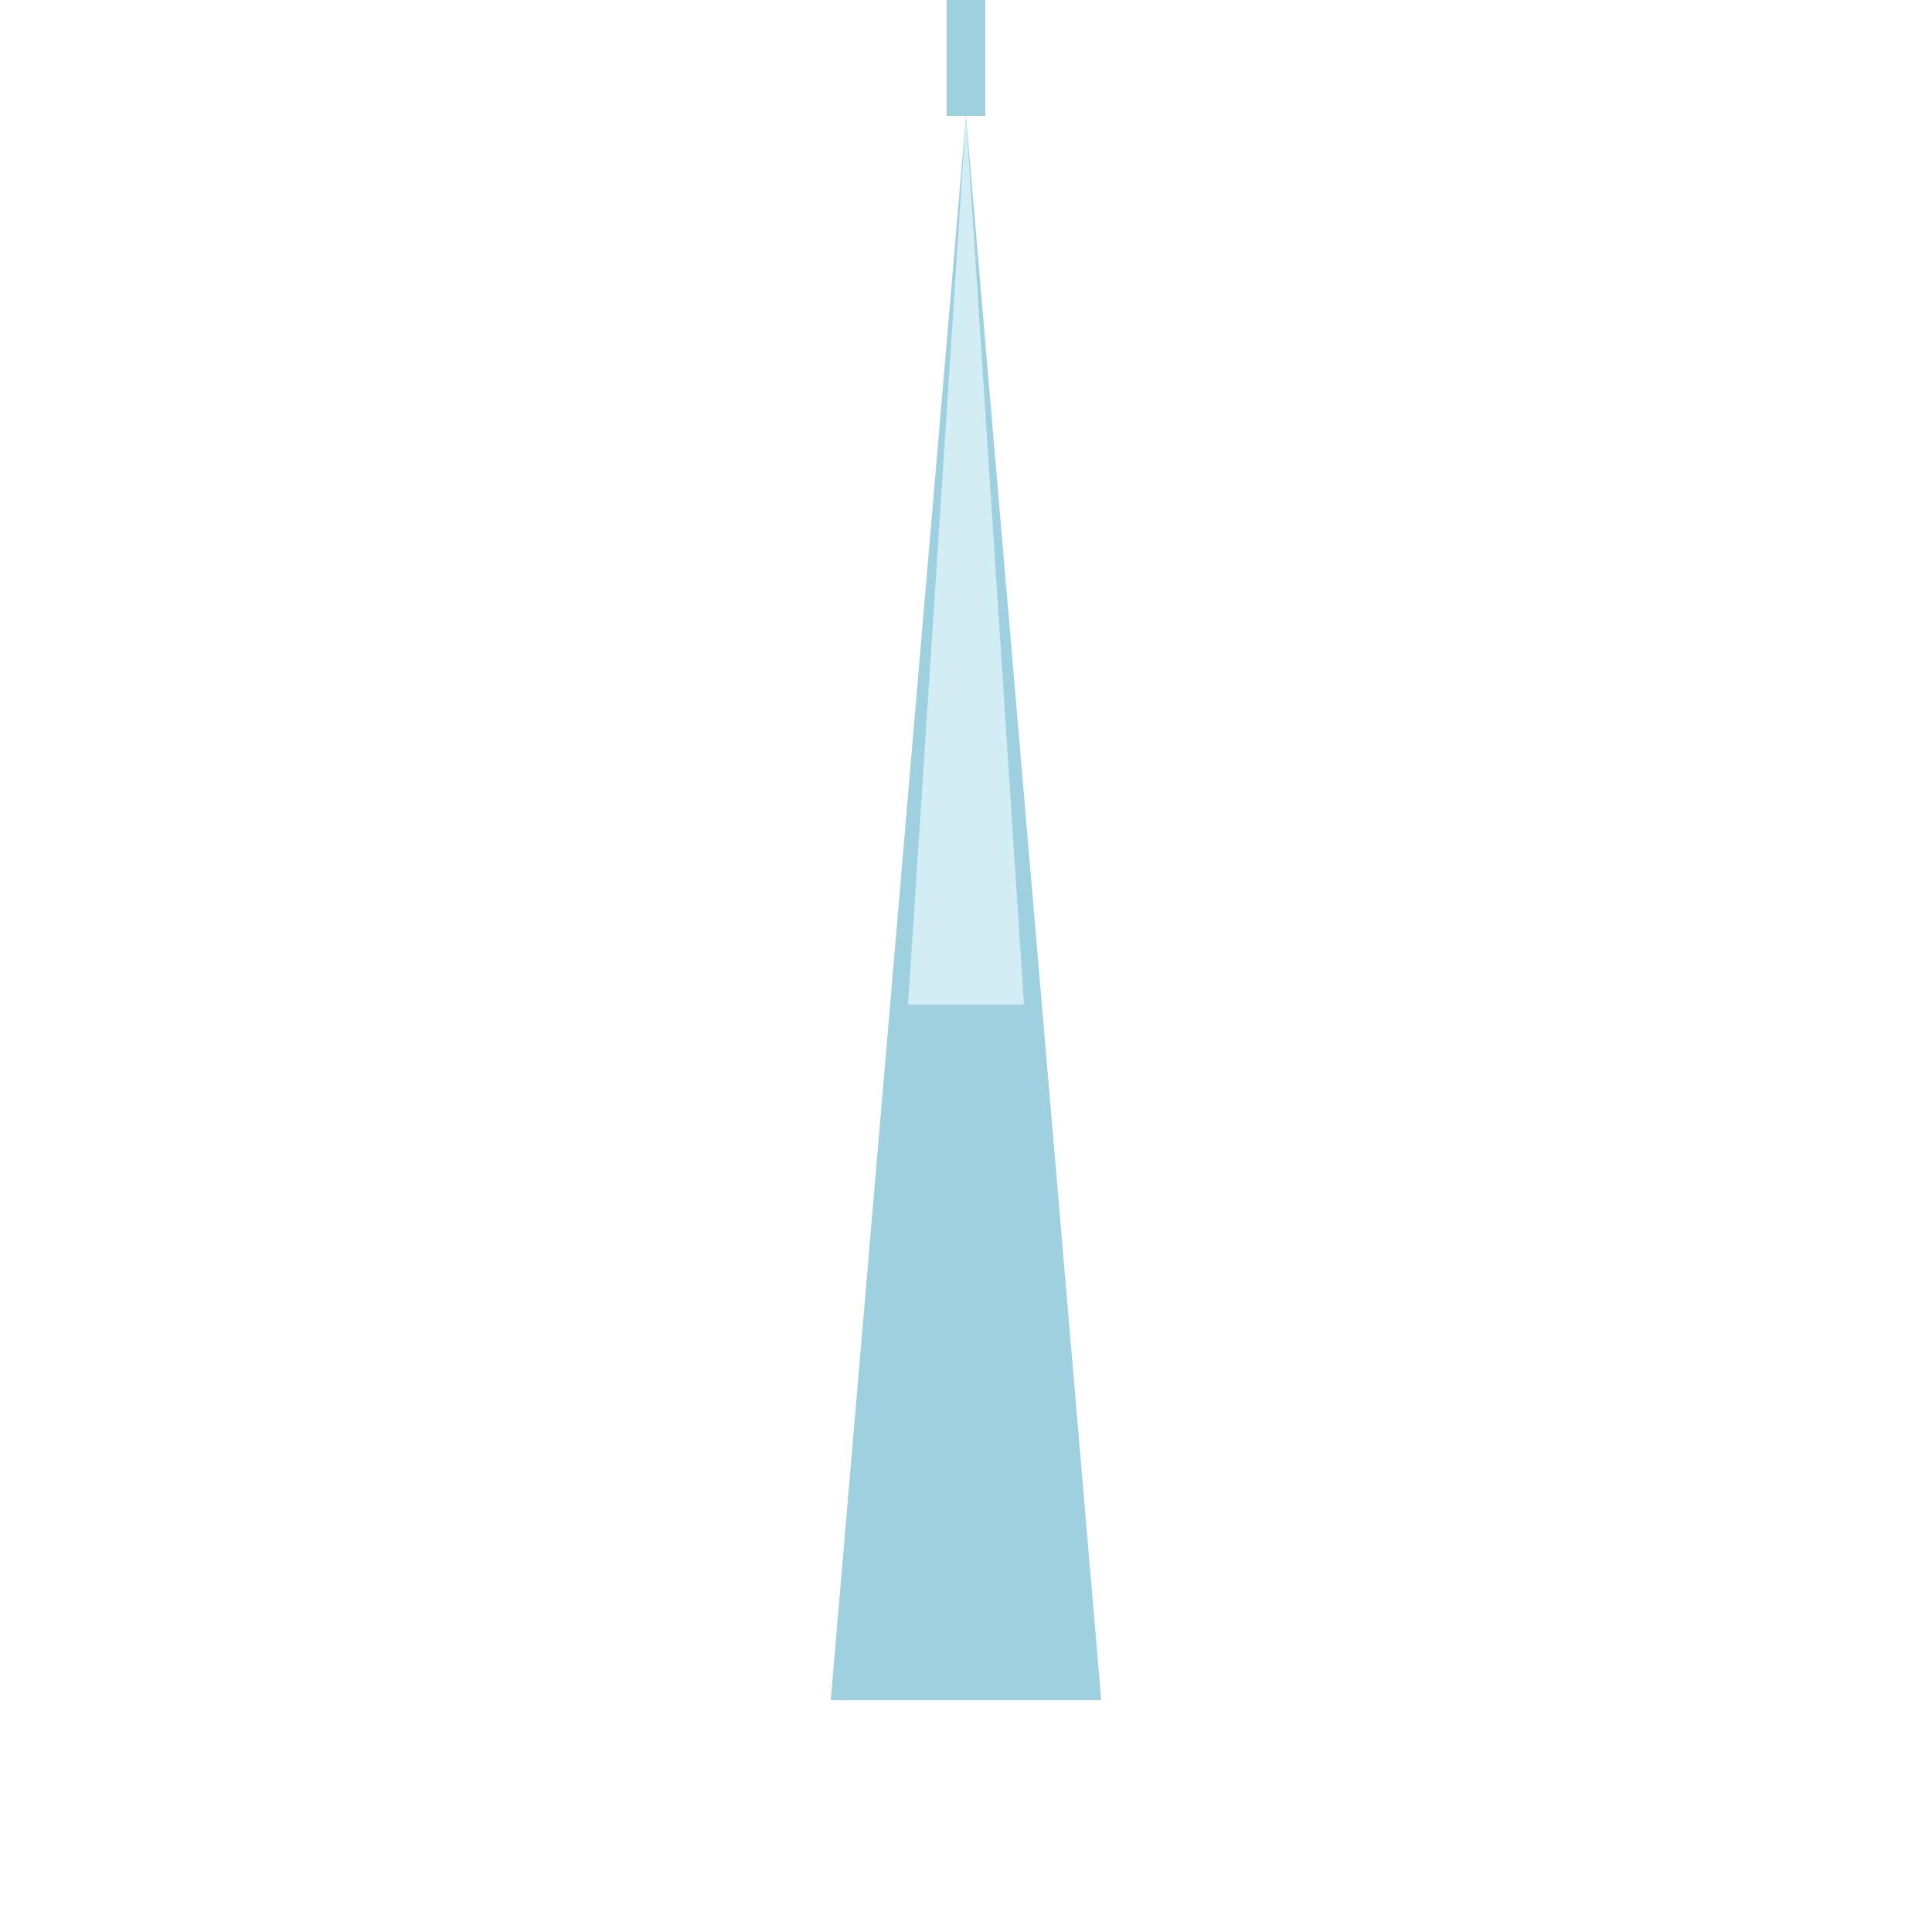
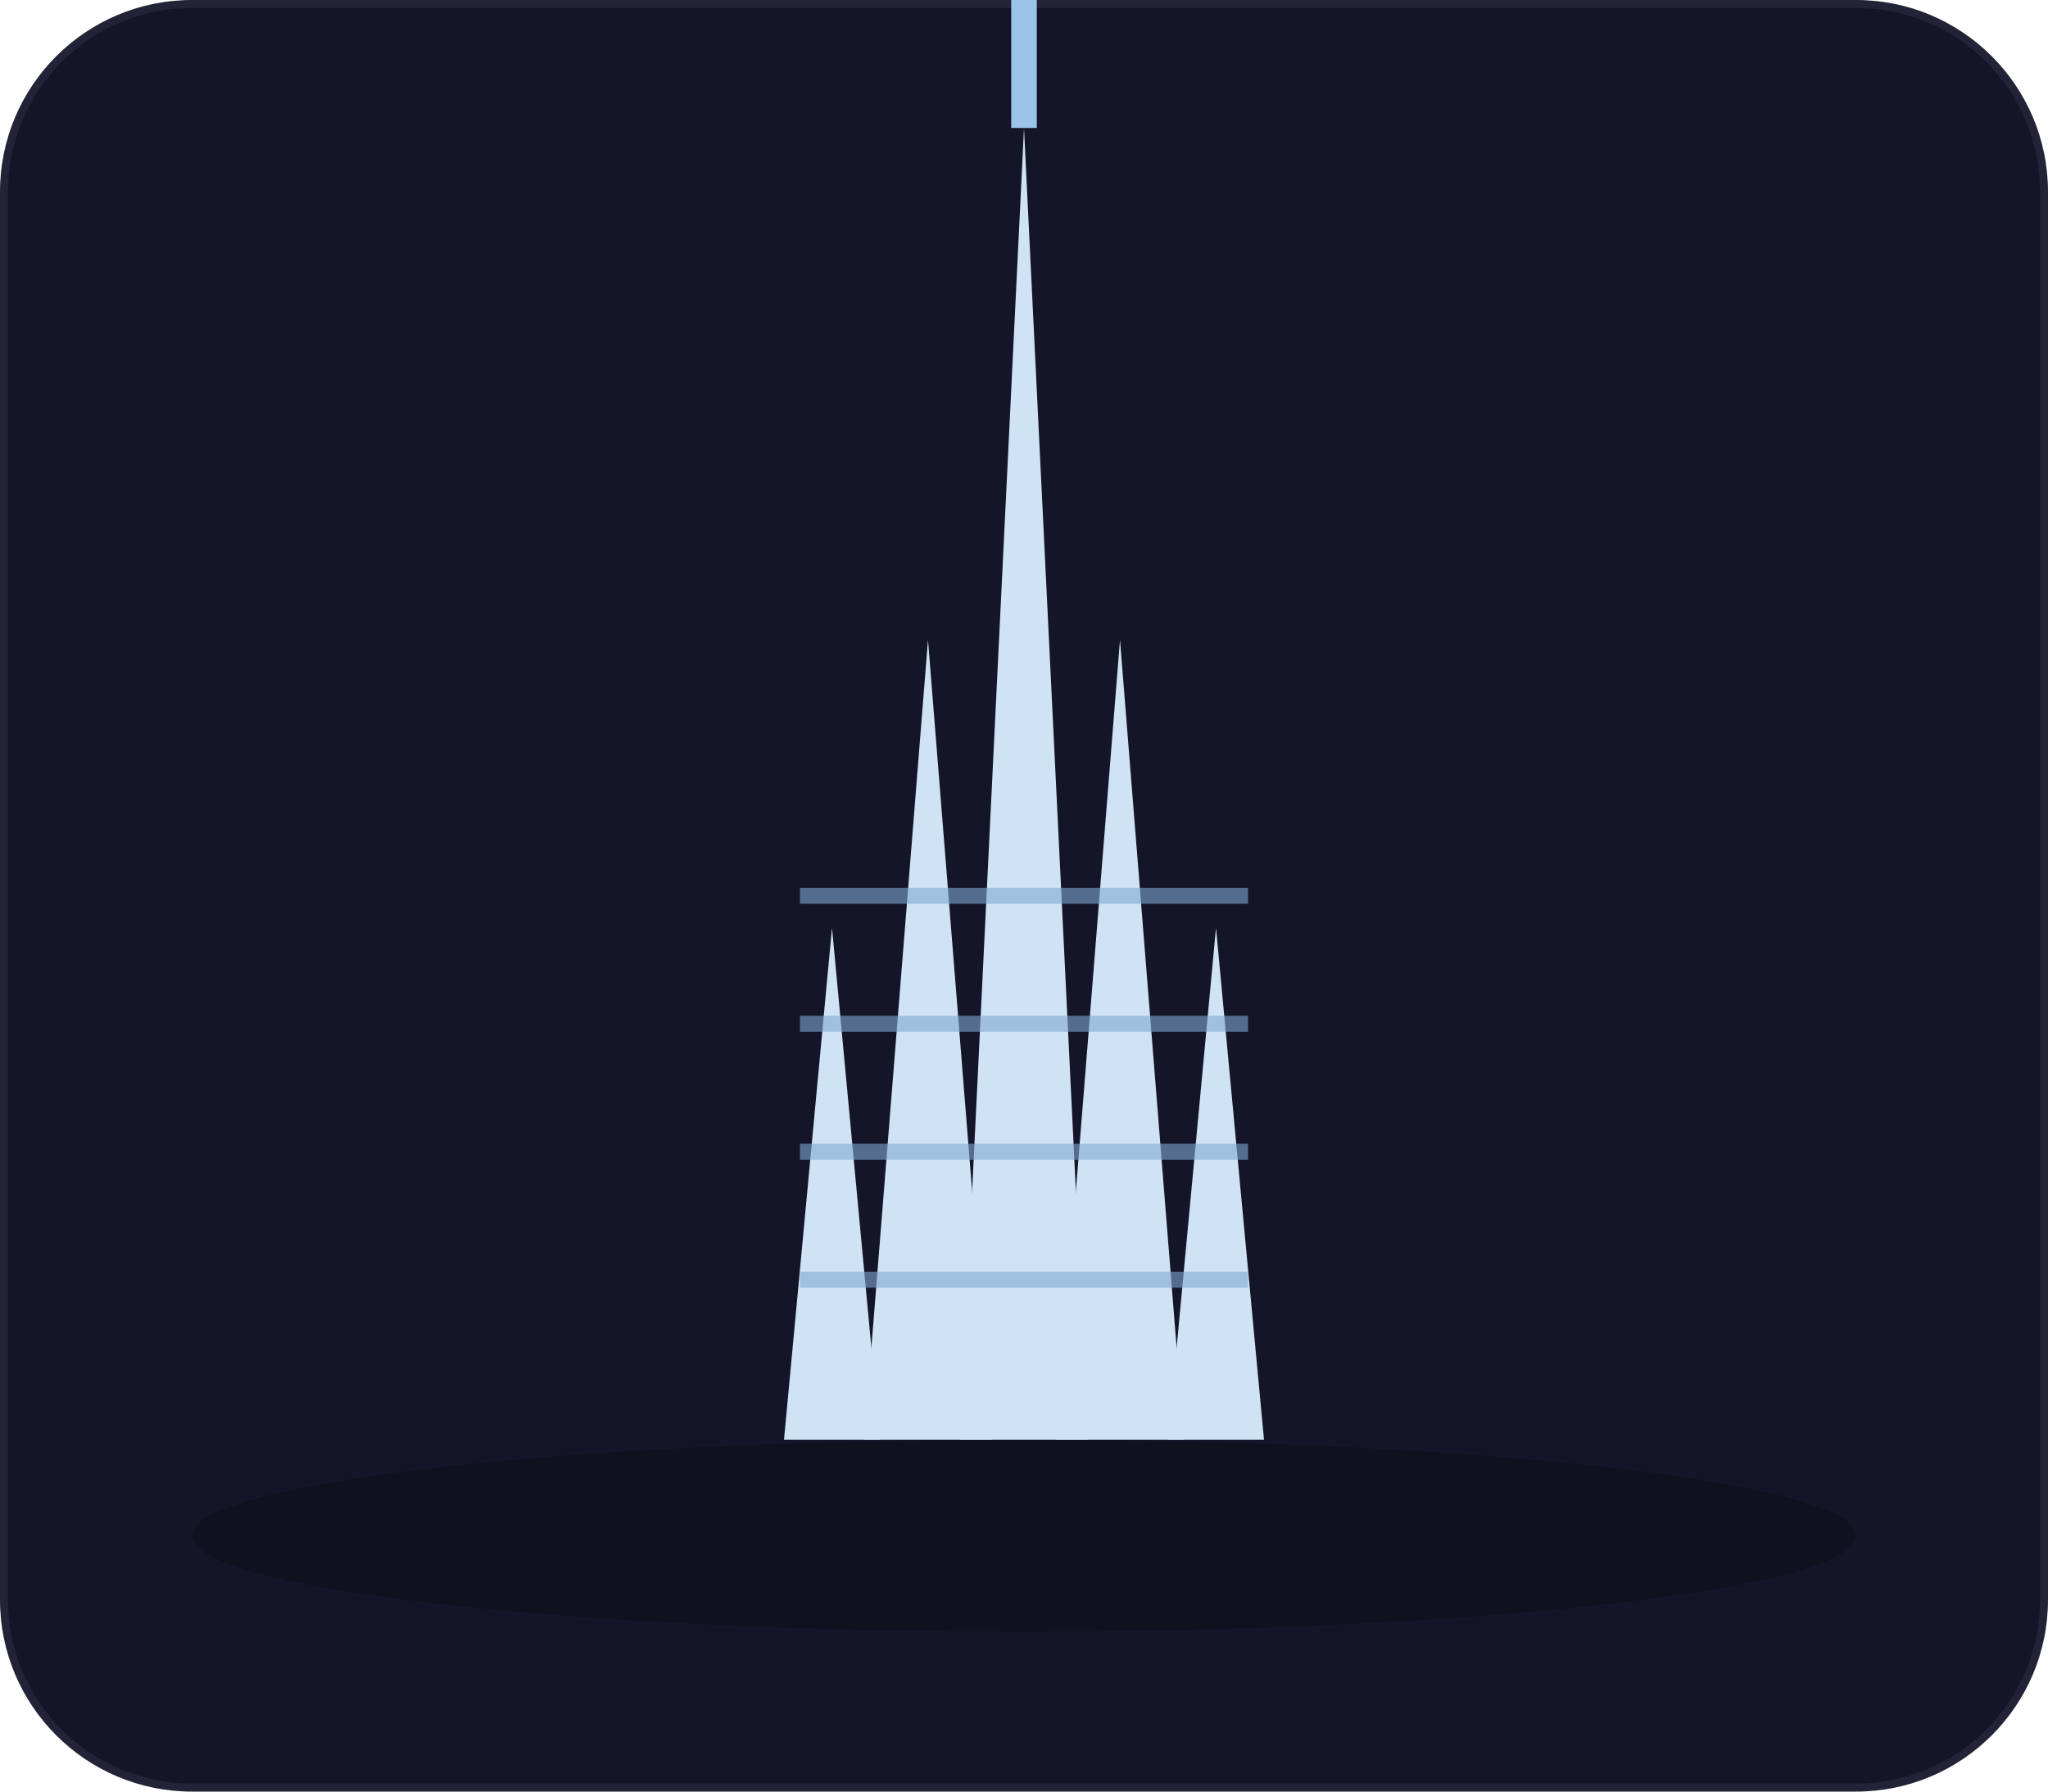
- <svg xmlns="http://www.w3.org/2000/svg" viewBox="0 0 100 100">
-   <polygon points="50,6 57,88 43,88" fill="#9fd0e0" />
-   <polygon points="50,6 53,52 47,52" fill="#d3edf5" />
-   <line x1="50" y1="6" x2="50" y2="0" stroke="#9fd0e0" stroke-width="2" />
+ <svg xmlns="http://www.w3.org/2000/svg" viewBox="0 0 128 112">
+   <rect width="128" height="112" rx="12" fill="#15152a" />
+   <rect width="128" height="112" rx="12" fill="none" stroke="rgba(255,255,255,.06)" />
+   <ellipse cx="64" cy="96" rx="52" ry="6" fill="rgba(0,0,0,.25)" />
+   <g fill="#CFE3F5">
+     <polygon points="64,8 60,90 68,90" />
+     <polygon points="58,40 54,90 62,90" />
+     <polygon points="70,40 66,90 74,90" />
+     <polygon points="52,58 49,90 55,90" />
+     <polygon points="76,58 73,90 79,90" />
+   </g>
+   <line x1="64" y1="8" x2="64" y2="0" stroke="#9BC4E8" stroke-width="1.6" />
+   <g stroke="#7FA9D0" stroke-width="1" opacity=".6">
+     <line x1="50" y1="56" x2="78" y2="56" />
+     <line x1="50" y1="64" x2="78" y2="64" />
+     <line x1="50" y1="72" x2="78" y2="72" />
+     <line x1="50" y1="80" x2="78" y2="80" />
+   </g>
</svg>
